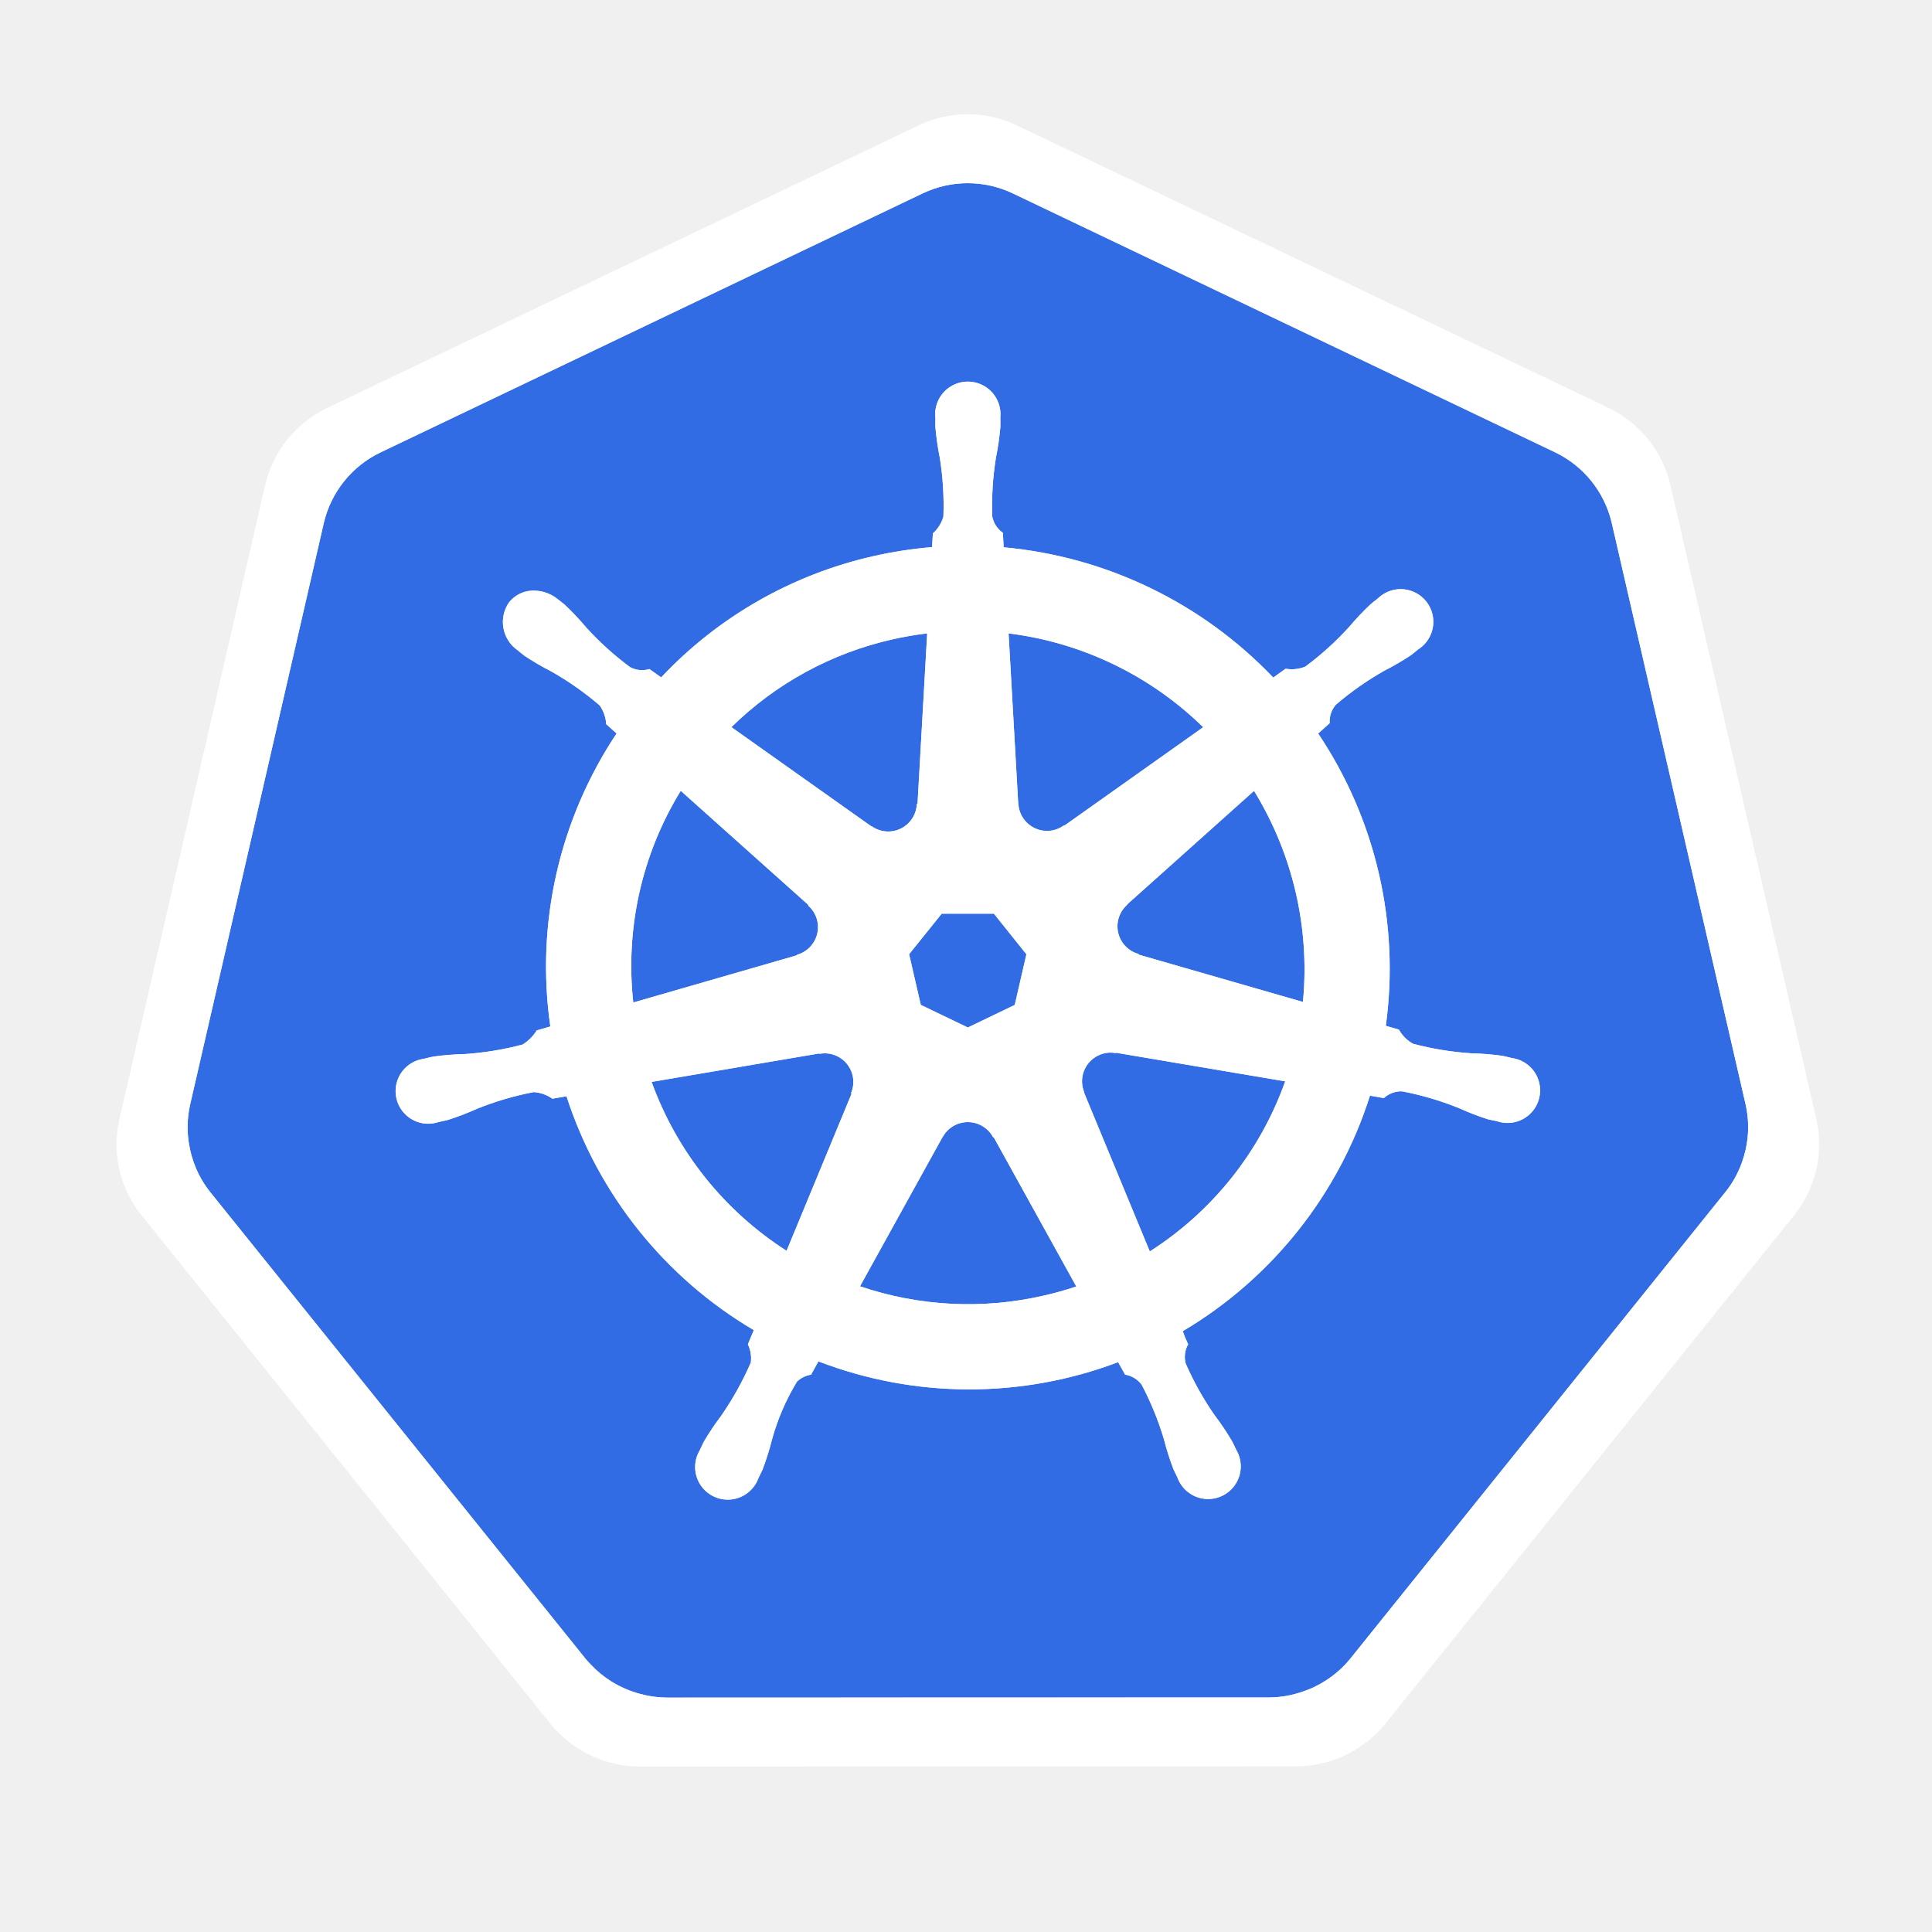
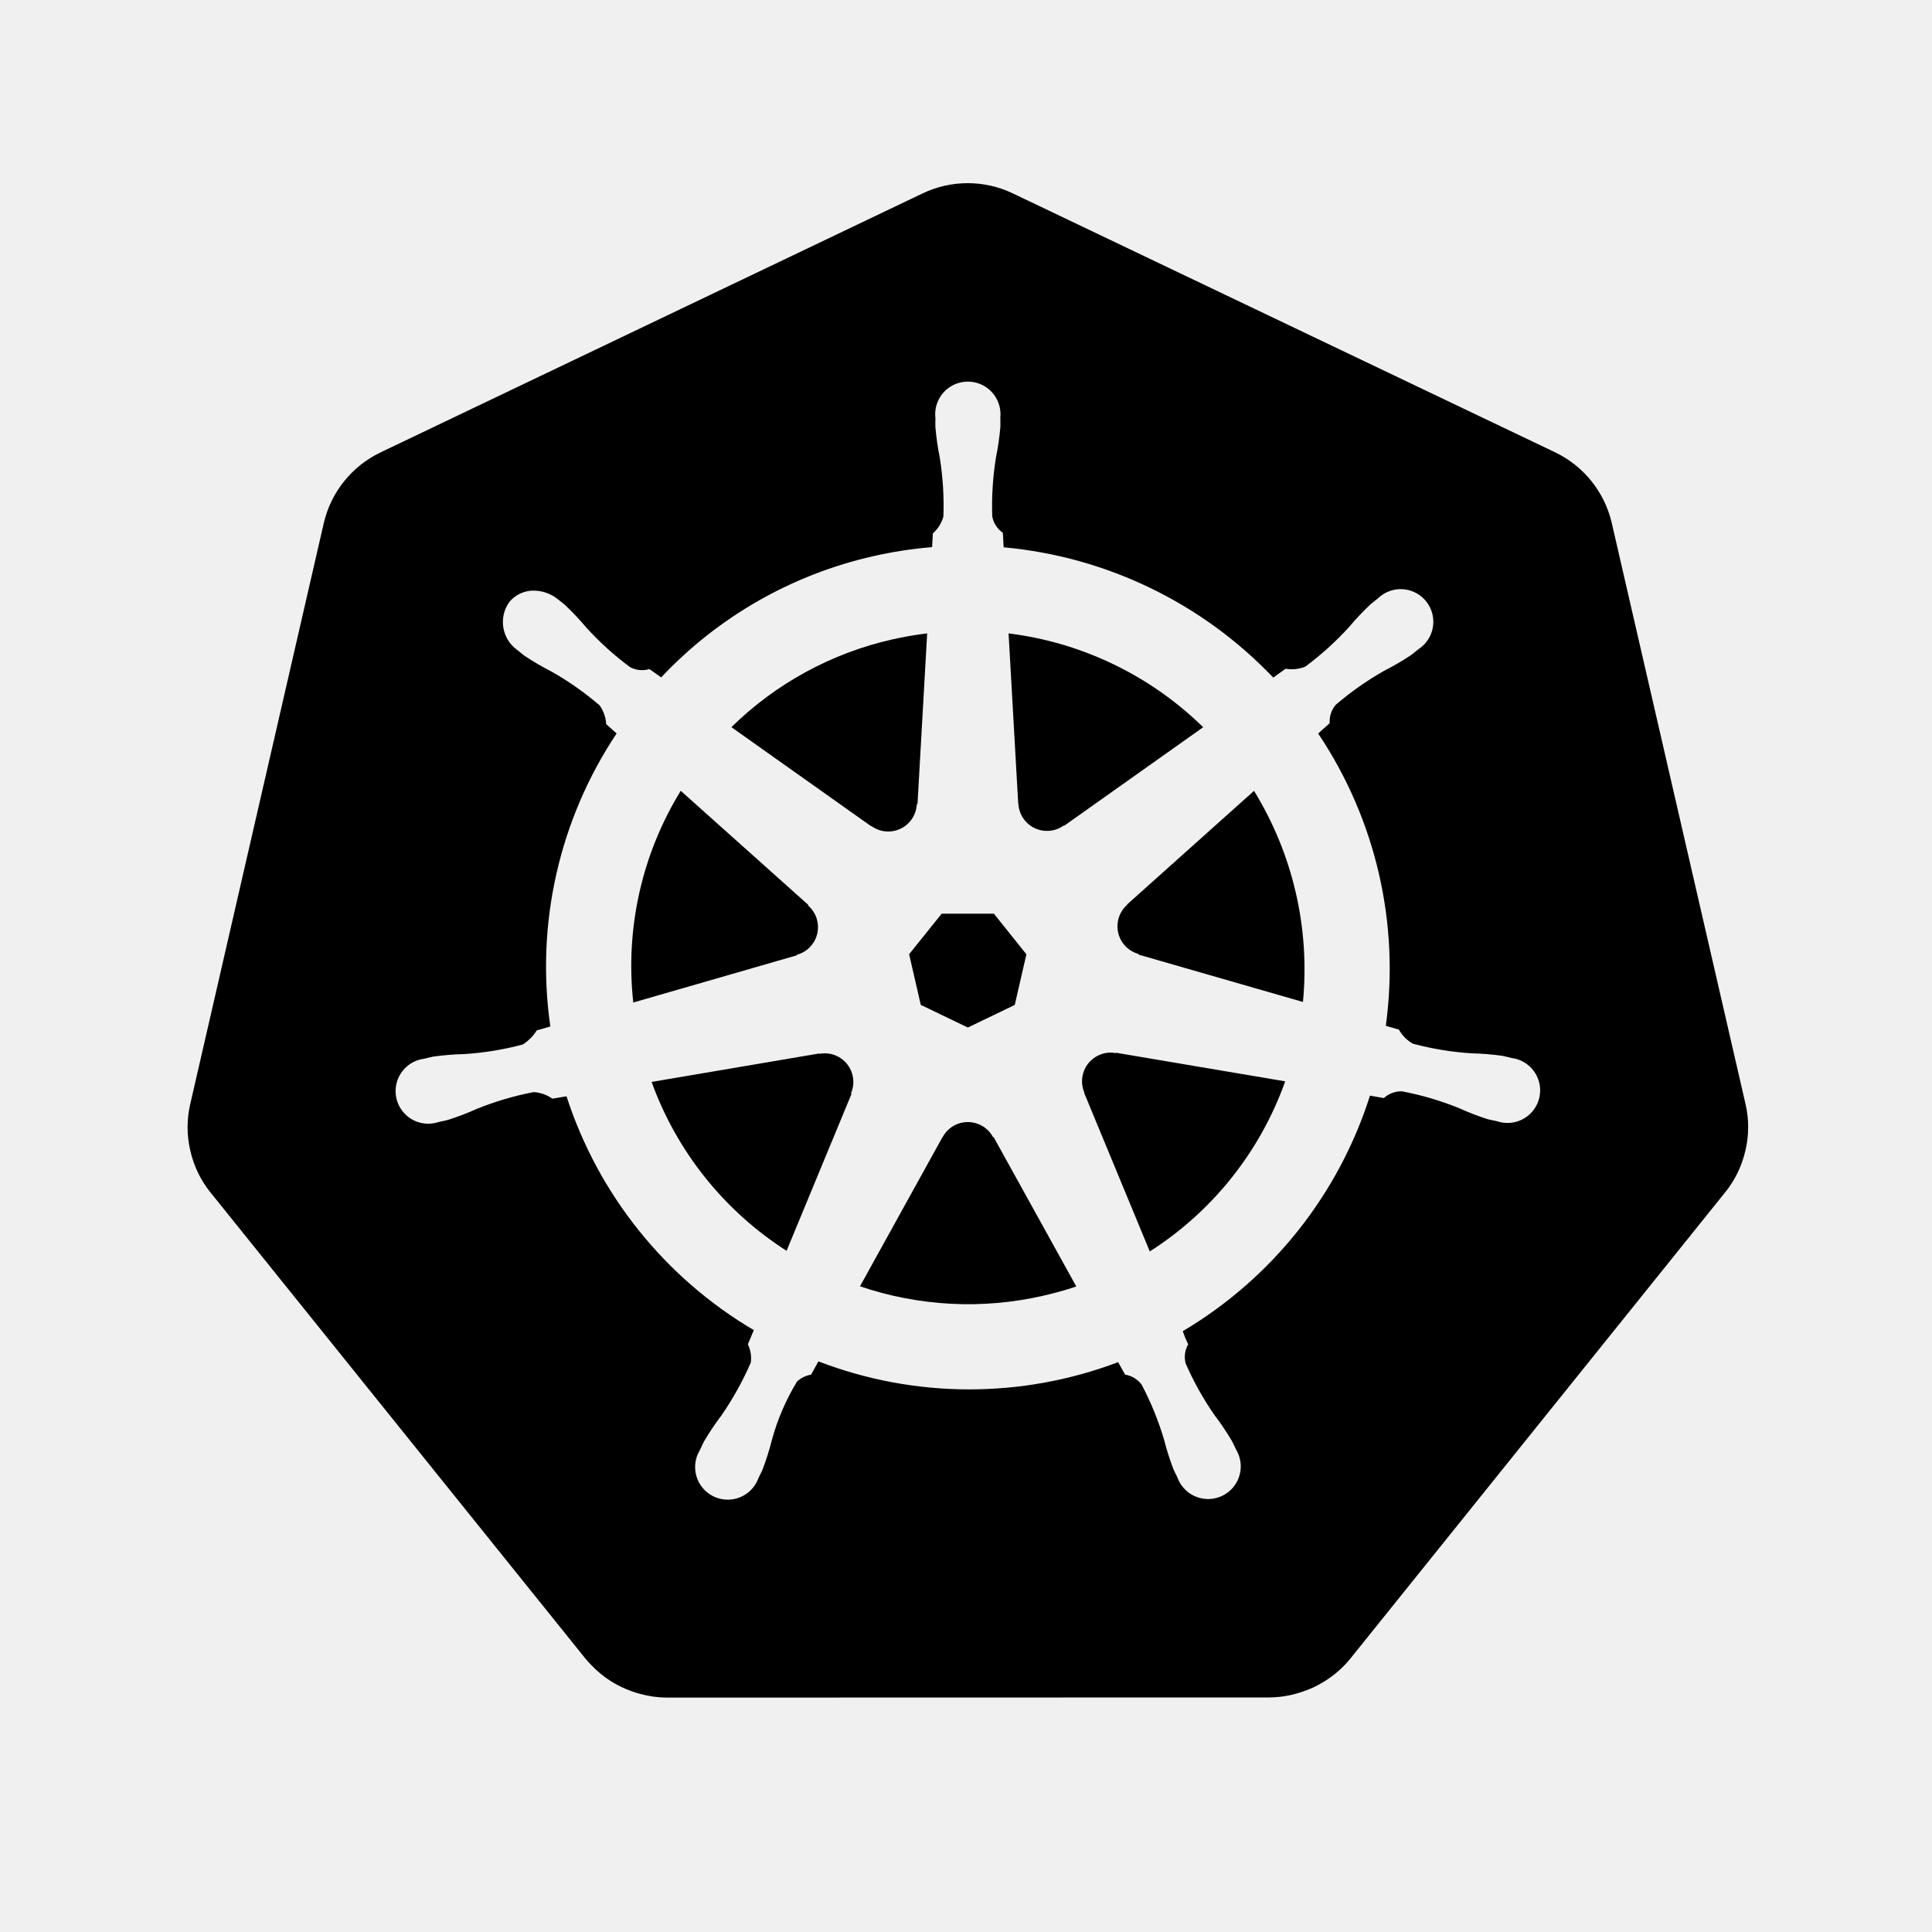
<svg xmlns="http://www.w3.org/2000/svg" viewBox="0 0 24 24" fill="none" stroke="currentColor" stroke-width="1.55" stroke-linecap="round" stroke-linejoin="round">
  <g transform="translate(1.016 .992) scale(.0956)">
-     <path d="M134.358 126.466a3.59 3.59 0 0 0-.855-.065 3.685 3.685 0 0 0-1.425.37 3.725 3.725 0 0 0-1.803 4.825l-.026.037 8.528 20.603a43.53 43.53 0 0 0 17.595-22.102l-21.976-3.714zm-34.194 2.92a3.72 3.72 0 0 0-3.568-2.894 3.656 3.656 0 0 0-.733.065l-.037-.045-21.785 3.698a43.695 43.695 0 0 0 17.54 21.946l8.442-20.4-.066-.08a3.683 3.683 0 0 0 .207-2.29zm18.245 8a3.718 3.718 0 0 0-6.557.008h-.018l-10.713 19.372a43.637 43.637 0 0 0 23.815 1.225q2.197-.5 4.292-1.2l-10.738-19.406zm33.914-45l-16.483 14.753.009.047a3.725 3.725 0 0 0 1.46 6.395l.02.089 21.35 6.15a44.278 44.278 0 0 0-6.356-27.432zM121.7 94.039a3.725 3.725 0 0 0 5.913 2.84l.065.027 18.036-12.788a43.85 43.85 0 0 0-25.287-12.19l1.253 22.105zm-19.1 2.921a3.72 3.72 0 0 0 5.904-2.85l.092-.043 1.253-22.14a44.682 44.682 0 0 0-4.501.776 43.467 43.467 0 0 0-20.937 11.409l18.154 12.869zm-9.678 16.729a3.72 3.72 0 0 0 1.462-6.396l.018-.088-16.574-14.824a43.454 43.454 0 0 0-6.168 27.51l21.245-6.13zm16.098 6.512l6.114 2.94 6.096-2.934 1.514-6.581-4.219-5.276h-6.79l-4.231 5.268z" fill="#326ce5" stroke="none" />
-     <path d="M216.208 133.167l-17.422-75.675a13.602 13.602 0 0 0-7.293-9.073l-70.521-33.67a13.589 13.589 0 0 0-11.705 0L38.76 48.437a13.598 13.598 0 0 0-7.295 9.072l-17.394 75.673a13.315 13.315 0 0 0-.004 5.81 13.506 13.506 0 0 0 .491 1.718 13.1 13.1 0 0 0 1.343 2.726c.239.365.491.72.765 1.064l48.804 60.678c.213.264.448.505.681.75a13.423 13.423 0 0 0 2.574 2.133 13.924 13.924 0 0 0 3.857 1.677 13.298 13.298 0 0 0 3.43.473h.759l77.504-.018a12.993 12.993 0 0 0 1.41-.083 13.47 13.47 0 0 0 1.989-.378 13.872 13.872 0 0 0 1.381-.442c.353-.135.705-.27 1.045-.433a13.941 13.941 0 0 0 1.479-.822 13.303 13.303 0 0 0 3.237-2.865l1.488-1.85 47.299-58.84a13.185 13.185 0 0 0 2.108-3.785 13.67 13.67 0 0 0 .5-1.724 13.282 13.282 0 0 0-.004-5.81zm-73.147 29.432a14.516 14.516 0 0 0 .703 1.703 3.314 3.314 0 0 0-.327 2.49 39.372 39.372 0 0 0 3.742 6.7 35.06 35.06 0 0 1 2.263 3.364c.17.315.392.803.553 1.136a4.24 4.24 0 1 1-7.63 3.607c-.161-.33-.385-.77-.522-1.082a35.275 35.275 0 0 1-1.225-3.868 39.305 39.305 0 0 0-2.896-7.097 3.335 3.335 0 0 0-2.154-1.307c-.135-.233-.635-1.15-.903-1.623a54.617 54.617 0 0 1-38.948-.1l-.955 1.73a3.429 3.429 0 0 0-1.819.887 29.517 29.517 0 0 0-3.268 7.582 34.9 34.9 0 0 1-1.218 3.868c-.135.31-.361.744-.522 1.073v.009l-.007.008a4.238 4.238 0 1 1-7.619-3.616c.159-.335.372-.82.54-1.135a35.177 35.177 0 0 1 2.262-3.373 41.228 41.228 0 0 0 3.82-6.866 4.188 4.188 0 0 0-.376-2.387l.768-1.84a54.922 54.922 0 0 1-24.338-30.387l-1.839.313a4.68 4.68 0 0 0-2.428-.855 39.524 39.524 0 0 0-7.356 2.165 35.589 35.589 0 0 1-3.787 1.45c-.305.084-.745.168-1.093.244-.028.01-.052.022-.08.029a.605.605 0 0 1-.065.006 4.236 4.236 0 1 1-1.874-8.224l.061-.015.037-.01c.353-.083.805-.2 1.127-.262a35.27 35.27 0 0 1 4.05-.326 39.388 39.388 0 0 0 7.564-1.242 5.835 5.835 0 0 0 1.814-1.83l1.767-.516a54.613 54.613 0 0 1 8.613-38.073l-1.353-1.206a4.688 4.688 0 0 0-.848-2.436 39.366 39.366 0 0 0-6.277-4.41 35.25 35.25 0 0 1-3.499-2.046c-.256-.191-.596-.478-.874-.704l-.063-.044a4.473 4.473 0 0 1-1.038-6.222 4.066 4.066 0 0 1 3.363-1.488 5.03 5.03 0 0 1 2.942 1.11c.287.225.68.526.935.745a35.253 35.253 0 0 1 2.78 2.95 39.383 39.383 0 0 0 5.69 5.142 3.333 3.333 0 0 0 2.507.243q.754.55 1.522 1.082A54.289 54.289 0 0 1 102.86 61.89a55.052 55.052 0 0 1 7.63-1.173l.1-1.784a4.6 4.6 0 0 0 1.37-2.184 39.476 39.476 0 0 0-.47-7.654 35.466 35.466 0 0 1-.576-4.014c-.011-.307.006-.731.01-1.081 0-.04-.01-.08-.01-.118a4.242 4.242 0 1 1 8.441-.004c0 .37.022.86.009 1.2a35.109 35.109 0 0 1-.579 4.013 39.533 39.533 0 0 0-.478 7.656 3.344 3.344 0 0 0 1.379 2.11c.015.305.065 1.323.102 1.884a55.309 55.309 0 0 1 35.032 16.927l1.606-1.147a4.69 4.69 0 0 0 2.56-.278 39.532 39.532 0 0 0 5.69-5.148 35.004 35.004 0 0 1 2.787-2.95c.259-.222.65-.52.936-.746a4.242 4.242 0 1 1 5.258 6.598c-.283.229-.657.548-.929.75a35.095 35.095 0 0 1-3.507 2.046 39.495 39.495 0 0 0-6.277 4.41 3.337 3.337 0 0 0-.792 2.39c-.235.216-1.06.947-1.497 1.343a54.837 54.837 0 0 1 8.792 37.983l1.704.496a4.745 4.745 0 0 0 1.82 1.83 39.464 39.464 0 0 0 7.568 1.246 35.64 35.64 0 0 1 4.046.324c.355.065.868.207 1.23.29a4.236 4.236 0 1 1-1.878 8.223l-.061-.008c-.028-.007-.054-.022-.083-.03-.348-.075-.785-.151-1.09-.231a35.14 35.14 0 0 1-3.785-1.462 39.477 39.477 0 0 0-7.363-2.165 3.337 3.337 0 0 0-2.362.877q-.9-.171-1.804-.316a54.92 54.92 0 0 1-24.328 30.605z" fill="#326ce5" stroke="none" />
-     <path d="M225.407 135.107L206.4 52.547a14.838 14.838 0 0 0-7.958-9.9l-76.935-36.73a14.825 14.825 0 0 0-12.771 0L31.808 42.669a14.838 14.838 0 0 0-7.961 9.895L4.873 135.129a14.668 14.668 0 0 0 1.995 11.185c.261.4.538.788.838 1.162l53.246 66.205a14.98 14.98 0 0 0 11.499 5.487l85.387-.02a14.986 14.986 0 0 0 11.5-5.48l53.227-66.211a14.72 14.72 0 0 0 2.842-12.347zm-9.197 3.866a13.677 13.677 0 0 1-.498 1.723 13.184 13.184 0 0 1-2.11 3.786l-47.299 58.838-1.486 1.852a13.305 13.305 0 0 1-3.24 2.865 13.945 13.945 0 0 1-1.474.822q-.513.237-1.045.43a13.873 13.873 0 0 1-1.383.445 13.473 13.473 0 0 1-1.989.379 12.988 12.988 0 0 1-1.41.082l-77.504.018h-.76a13.298 13.298 0 0 1-3.429-.472 13.925 13.925 0 0 1-3.855-1.679 13.424 13.424 0 0 1-2.576-2.132c-.233-.246-.468-.487-.68-.75l-48.805-60.679q-.408-.514-.765-1.066a13.102 13.102 0 0 1-1.343-2.726 13.505 13.505 0 0 1-.491-1.719 13.315 13.315 0 0 1 .004-5.809l17.394-75.675a13.598 13.598 0 0 1 7.295-9.07l70.508-33.685a13.589 13.589 0 0 1 11.705 0l70.519 33.67a13.602 13.602 0 0 1 7.293 9.073l17.422 75.674a13.282 13.282 0 0 1 .002 5.807z" fill="#fff" stroke="none" />
-     <path d="M185.814 127.106c-.36-.083-.874-.225-1.227-.29a35.642 35.642 0 0 0-4.046-.326 39.464 39.464 0 0 1-7.57-1.242 4.745 4.745 0 0 1-1.82-1.832l-1.704-.496a54.837 54.837 0 0 0-8.79-37.983c.436-.396 1.262-1.127 1.495-1.342a3.338 3.338 0 0 1 .792-2.39 39.495 39.495 0 0 1 6.277-4.41 35.095 35.095 0 0 0 3.507-2.046c.272-.202.644-.522.929-.75a4.242 4.242 0 1 0-5.256-6.6c-.288.227-.68.525-.936.747a35.004 35.004 0 0 0-2.789 2.95 39.533 39.533 0 0 1-5.69 5.148 4.69 4.69 0 0 1-2.56.278l-1.606 1.147a55.309 55.309 0 0 0-35.032-16.927c-.039-.561-.087-1.577-.102-1.884a3.344 3.344 0 0 1-1.377-2.11 39.533 39.533 0 0 1 .478-7.656 35.112 35.112 0 0 0 .575-4.012c.013-.34-.007-.834-.007-1.201a4.242 4.242 0 1 0-8.441.004c0 .04.009.078.01.118-.004.35-.021.774-.01 1.08a35.476 35.476 0 0 0 .576 4.015 39.475 39.475 0 0 1 .47 7.654 4.601 4.601 0 0 1-1.37 2.182l-.1 1.786a55.052 55.052 0 0 0-7.63 1.173 54.289 54.289 0 0 0-27.574 15.754q-.77-.531-1.526-1.082a3.333 3.333 0 0 1-2.506-.243 39.383 39.383 0 0 1-5.69-5.141 35.255 35.255 0 0 0-2.777-2.95c-.257-.22-.65-.52-.938-.75a5.03 5.03 0 0 0-2.942-1.11 4.066 4.066 0 0 0-3.363 1.49 4.473 4.473 0 0 0 1.038 6.222l.065.046c.276.226.616.515.872.702a35.256 35.256 0 0 0 3.499 2.048 39.367 39.367 0 0 1 6.276 4.412 4.69 4.69 0 0 1 .849 2.434l1.351 1.208a54.613 54.613 0 0 0-8.611 38.073l-1.767.514a5.835 5.835 0 0 1-1.814 1.827 39.39 39.39 0 0 1-7.565 1.247 35.266 35.266 0 0 0-4.049.326c-.324.06-.774.174-1.127.262l-.037.008-.06.018a4.236 4.236 0 1 0 1.875 8.224l.063-.01c.028-.006.052-.02.08-.025.348-.08.786-.163 1.092-.246a35.59 35.59 0 0 0 3.786-1.451 39.527 39.527 0 0 1 7.358-2.165 4.68 4.68 0 0 1 2.426.857l1.84-.315a54.922 54.922 0 0 0 24.34 30.387l-.769 1.84a4.188 4.188 0 0 1 .377 2.387 41.228 41.228 0 0 1-3.82 6.864 35.183 35.183 0 0 0-2.263 3.372c-.168.318-.381.805-.542 1.138a4.238 4.238 0 1 0 7.621 3.616l.007-.008v-.01c.16-.33.387-.763.522-1.072a34.903 34.903 0 0 0 1.218-3.868 29.517 29.517 0 0 1 3.268-7.582 3.43 3.43 0 0 1 1.819-.888l.957-1.73a54.617 54.617 0 0 0 38.946.099c.268.478.768 1.392.9 1.623a3.335 3.335 0 0 1 2.155 1.31 39.306 39.306 0 0 1 2.898 7.096 35.275 35.275 0 0 0 1.225 3.868c.137.312.36.75.522 1.082a4.24 4.24 0 1 0 7.63-3.607c-.161-.333-.383-.82-.55-1.136a35.06 35.06 0 0 0-2.263-3.364 39.372 39.372 0 0 1-3.742-6.7 3.314 3.314 0 0 1 .324-2.49 14.519 14.519 0 0 1-.703-1.703 54.92 54.92 0 0 0 24.328-30.605c.546.087 1.497.253 1.806.316a3.337 3.337 0 0 1 2.36-.877 39.476 39.476 0 0 1 7.36 2.165 35.135 35.135 0 0 0 3.788 1.462c.305.08.74.156 1.09.233.029.008.055.02.083.028l.06.009a4.236 4.236 0 1 0 1.878-8.224zm-40.1-42.987l-18.037 12.787-.063-.03a3.723 3.723 0 0 1-5.913-2.838l-.02-.01-1.253-22.103a43.85 43.85 0 0 1 25.285 12.194zm-33.978 24.228h6.788l4.22 5.276-1.513 6.58-6.096 2.934-6.114-2.94-1.516-6.583zm-6.386-35.648a44.672 44.672 0 0 1 4.503-.774l-1.255 22.137-.092.044a3.72 3.72 0 0 1-5.904 2.852l-.035.02-18.154-12.872a43.467 43.467 0 0 1 20.937-11.407zm-27.52 19.68l16.574 14.824-.018.09a3.72 3.72 0 0 1-1.462 6.395l-.017.072-21.245 6.13a43.454 43.454 0 0 1 6.168-27.51zm22.191 39.38l-8.441 20.397a43.696 43.696 0 0 1-17.536-21.948l21.783-3.7.037.049a3.655 3.655 0 0 1 .73-.065 3.72 3.72 0 0 1 3.364 5.185zm24.916 26.23a43.637 43.637 0 0 1-23.815-1.223l10.713-19.372h.018a3.725 3.725 0 0 1 6.557-.006h.08l10.74 19.404q-2.091.698-4.293 1.199zm13.841-5.751l-8.528-20.605.026-.037a3.725 3.725 0 0 1 1.803-4.823 3.685 3.685 0 0 1 1.425-.37 3.59 3.59 0 0 1 .855.063l.037-.046 21.977 3.714a43.53 43.53 0 0 1-17.595 22.105zm19.903-32.42l-21.352-6.15-.02-.09a3.725 3.725 0 0 1-1.46-6.395l-.008-.043 16.482-14.751a44.279 44.279 0 0 1 6.357 27.43z" fill="#fff" stroke="none" />
+     <path d="M134.358 126.466a3.59 3.59 0 0 0-.855-.065 3.685 3.685 0 0 0-1.425.37 3.725 3.725 0 0 0-1.803 4.825l-.026.037 8.528 20.603a43.53 43.53 0 0 0 17.595-22.102l-21.976-3.714zm-34.194 2.92a3.72 3.72 0 0 0-3.568-2.894 3.656 3.656 0 0 0-.733.065l-.037-.045-21.785 3.698a43.695 43.695 0 0 0 17.54 21.946l8.442-20.4-.066-.08a3.683 3.683 0 0 0 .207-2.29zm18.245 8a3.718 3.718 0 0 0-6.557.008h-.018l-10.713 19.372a43.637 43.637 0 0 0 23.815 1.225q2.197-.5 4.292-1.2l-10.738-19.406zm33.914-45l-16.483 14.753.009.047a3.725 3.725 0 0 0 1.46 6.395l.02.089 21.35 6.15a44.278 44.278 0 0 0-6.356-27.432zM121.7 94.039a3.725 3.725 0 0 0 5.913 2.84l.065.027 18.036-12.788a43.85 43.85 0 0 0-25.287-12.19l1.253 22.105zm-19.1 2.921a3.72 3.72 0 0 0 5.904-2.85l.092-.043 1.253-22.14a44.682 44.682 0 0 0-4.501.776 43.467 43.467 0 0 0-20.937 11.409l18.154 12.869zm-9.678 16.729a3.72 3.72 0 0 0 1.462-6.396l.018-.088-16.574-14.824a43.454 43.454 0 0 0-6.168 27.51l21.245-6.13zm16.098 6.512l6.114 2.94 6.096-2.934 1.514-6.581-4.219-5.276h-6.79l-4.231 5.268z" fill="currentColor" stroke="none" />
+     <path d="M216.208 133.167l-17.422-75.675a13.602 13.602 0 0 0-7.293-9.073l-70.521-33.67a13.589 13.589 0 0 0-11.705 0L38.76 48.437a13.598 13.598 0 0 0-7.295 9.072l-17.394 75.673a13.315 13.315 0 0 0-.004 5.81 13.506 13.506 0 0 0 .491 1.718 13.1 13.1 0 0 0 1.343 2.726c.239.365.491.72.765 1.064l48.804 60.678c.213.264.448.505.681.75a13.423 13.423 0 0 0 2.574 2.133 13.924 13.924 0 0 0 3.857 1.677 13.298 13.298 0 0 0 3.43.473h.759l77.504-.018a12.993 12.993 0 0 0 1.41-.083 13.47 13.47 0 0 0 1.989-.378 13.872 13.872 0 0 0 1.381-.442c.353-.135.705-.27 1.045-.433a13.941 13.941 0 0 0 1.479-.822 13.303 13.303 0 0 0 3.237-2.865l1.488-1.85 47.299-58.84a13.185 13.185 0 0 0 2.108-3.785 13.67 13.67 0 0 0 .5-1.724 13.282 13.282 0 0 0-.004-5.81zm-73.147 29.432a14.516 14.516 0 0 0 .703 1.703 3.314 3.314 0 0 0-.327 2.49 39.372 39.372 0 0 0 3.742 6.7 35.06 35.06 0 0 1 2.263 3.364c.17.315.392.803.553 1.136a4.24 4.24 0 1 1-7.63 3.607c-.161-.33-.385-.77-.522-1.082a35.275 35.275 0 0 1-1.225-3.868 39.305 39.305 0 0 0-2.896-7.097 3.335 3.335 0 0 0-2.154-1.307c-.135-.233-.635-1.15-.903-1.623a54.617 54.617 0 0 1-38.948-.1l-.955 1.73a3.429 3.429 0 0 0-1.819.887 29.517 29.517 0 0 0-3.268 7.582 34.9 34.9 0 0 1-1.218 3.868c-.135.31-.361.744-.522 1.073v.009l-.007.008a4.238 4.238 0 1 1-7.619-3.616c.159-.335.372-.82.54-1.135a35.177 35.177 0 0 1 2.262-3.373 41.228 41.228 0 0 0 3.82-6.866 4.188 4.188 0 0 0-.376-2.387l.768-1.84a54.922 54.922 0 0 1-24.338-30.387l-1.839.313a4.68 4.68 0 0 0-2.428-.855 39.524 39.524 0 0 0-7.356 2.165 35.589 35.589 0 0 1-3.787 1.45c-.305.084-.745.168-1.093.244-.028.01-.052.022-.08.029a.605.605 0 0 1-.065.006 4.236 4.236 0 1 1-1.874-8.224l.061-.015.037-.01c.353-.083.805-.2 1.127-.262a35.27 35.27 0 0 1 4.05-.326 39.388 39.388 0 0 0 7.564-1.242 5.835 5.835 0 0 0 1.814-1.83l1.767-.516a54.613 54.613 0 0 1 8.613-38.073l-1.353-1.206a4.688 4.688 0 0 0-.848-2.436 39.366 39.366 0 0 0-6.277-4.41 35.25 35.25 0 0 1-3.499-2.046c-.256-.191-.596-.478-.874-.704l-.063-.044a4.473 4.473 0 0 1-1.038-6.222 4.066 4.066 0 0 1 3.363-1.488 5.03 5.03 0 0 1 2.942 1.11c.287.225.68.526.935.745a35.253 35.253 0 0 1 2.78 2.95 39.383 39.383 0 0 0 5.69 5.142 3.333 3.333 0 0 0 2.507.243q.754.55 1.522 1.082A54.289 54.289 0 0 1 102.86 61.89a55.052 55.052 0 0 1 7.63-1.173l.1-1.784a4.6 4.6 0 0 0 1.37-2.184 39.476 39.476 0 0 0-.47-7.654 35.466 35.466 0 0 1-.576-4.014c-.011-.307.006-.731.01-1.081 0-.04-.01-.08-.01-.118a4.242 4.242 0 1 1 8.441-.004c0 .37.022.86.009 1.2a35.109 35.109 0 0 1-.579 4.013 39.533 39.533 0 0 0-.478 7.656 3.344 3.344 0 0 0 1.379 2.11c.015.305.065 1.323.102 1.884a55.309 55.309 0 0 1 35.032 16.927l1.606-1.147a4.69 4.69 0 0 0 2.56-.278 39.532 39.532 0 0 0 5.69-5.148 35.004 35.004 0 0 1 2.787-2.95c.259-.222.65-.52.936-.746a4.242 4.242 0 1 1 5.258 6.598c-.283.229-.657.548-.929.75a35.095 35.095 0 0 1-3.507 2.046 39.495 39.495 0 0 0-6.277 4.41 3.337 3.337 0 0 0-.792 2.39c-.235.216-1.06.947-1.497 1.343a54.837 54.837 0 0 1 8.792 37.983l1.704.496a4.745 4.745 0 0 0 1.82 1.83 39.464 39.464 0 0 0 7.568 1.246 35.64 35.64 0 0 1 4.046.324c.355.065.868.207 1.23.29a4.236 4.236 0 1 1-1.878 8.223l-.061-.008c-.028-.007-.054-.022-.083-.03-.348-.075-.785-.151-1.09-.231a35.14 35.14 0 0 1-3.785-1.462 39.477 39.477 0 0 0-7.363-2.165 3.337 3.337 0 0 0-2.362.877q-.9-.171-1.804-.316a54.92 54.92 0 0 1-24.328 30.605z" fill="currentColor" stroke="none" />
  </g>
</svg>
